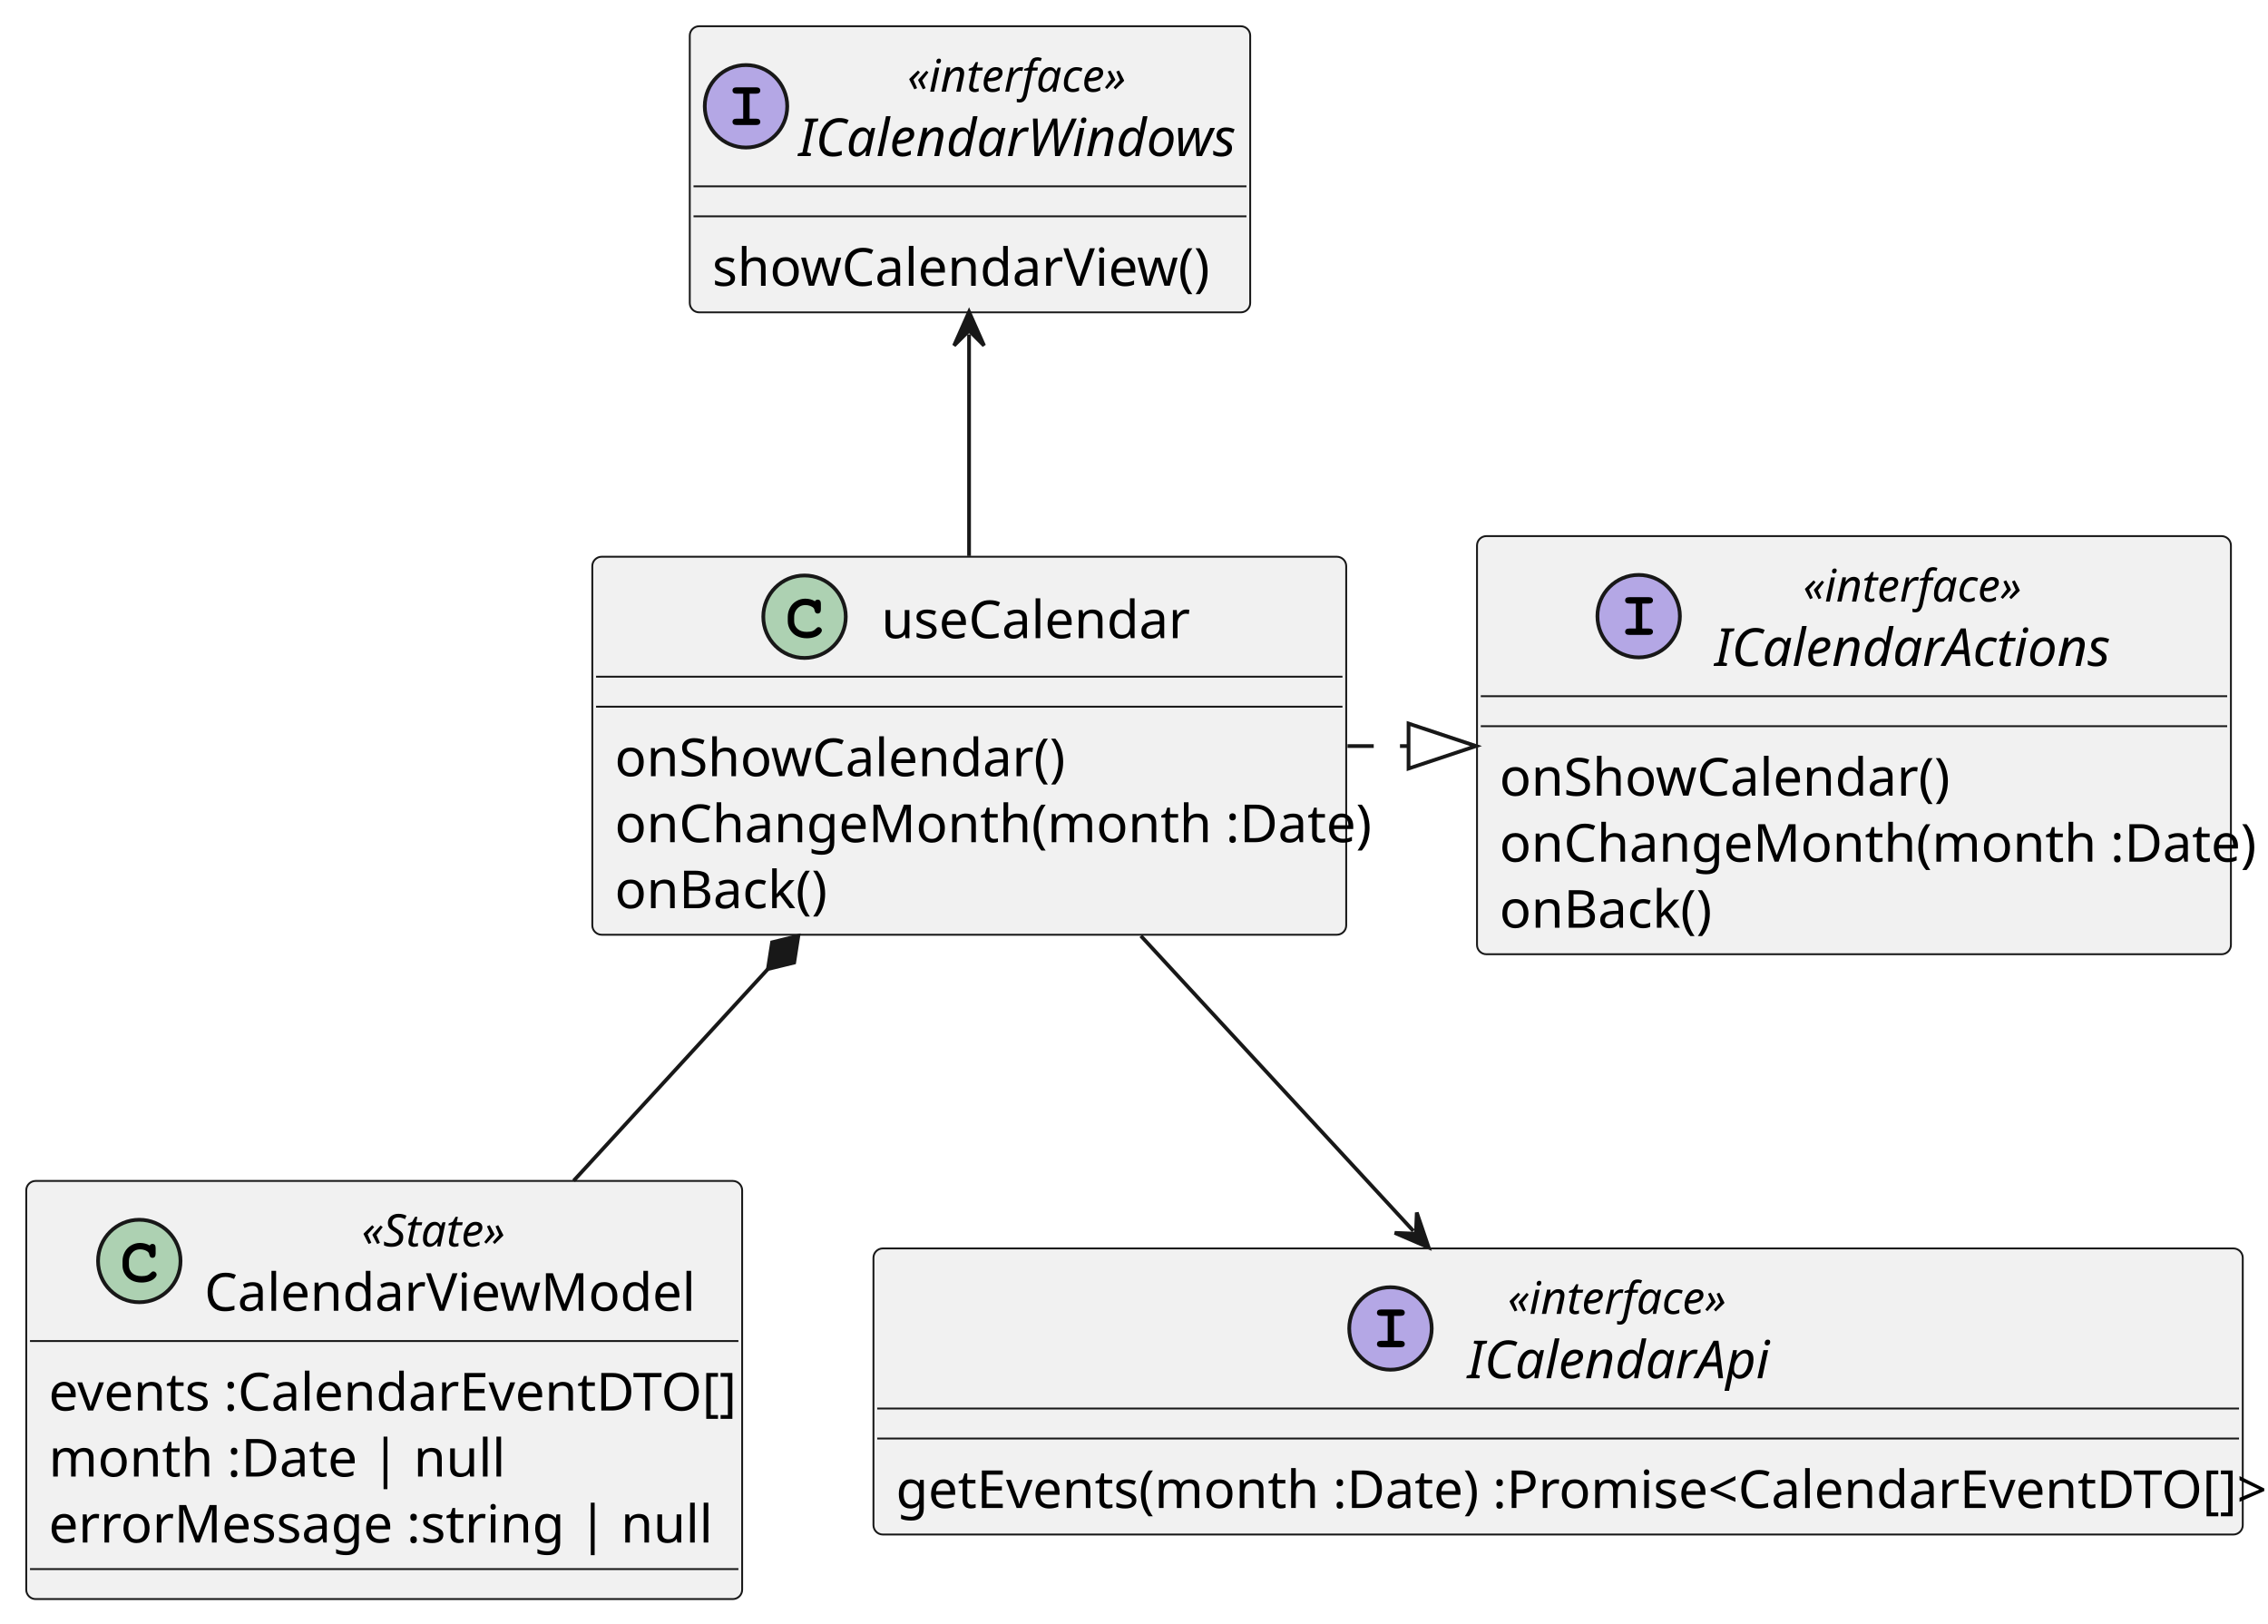
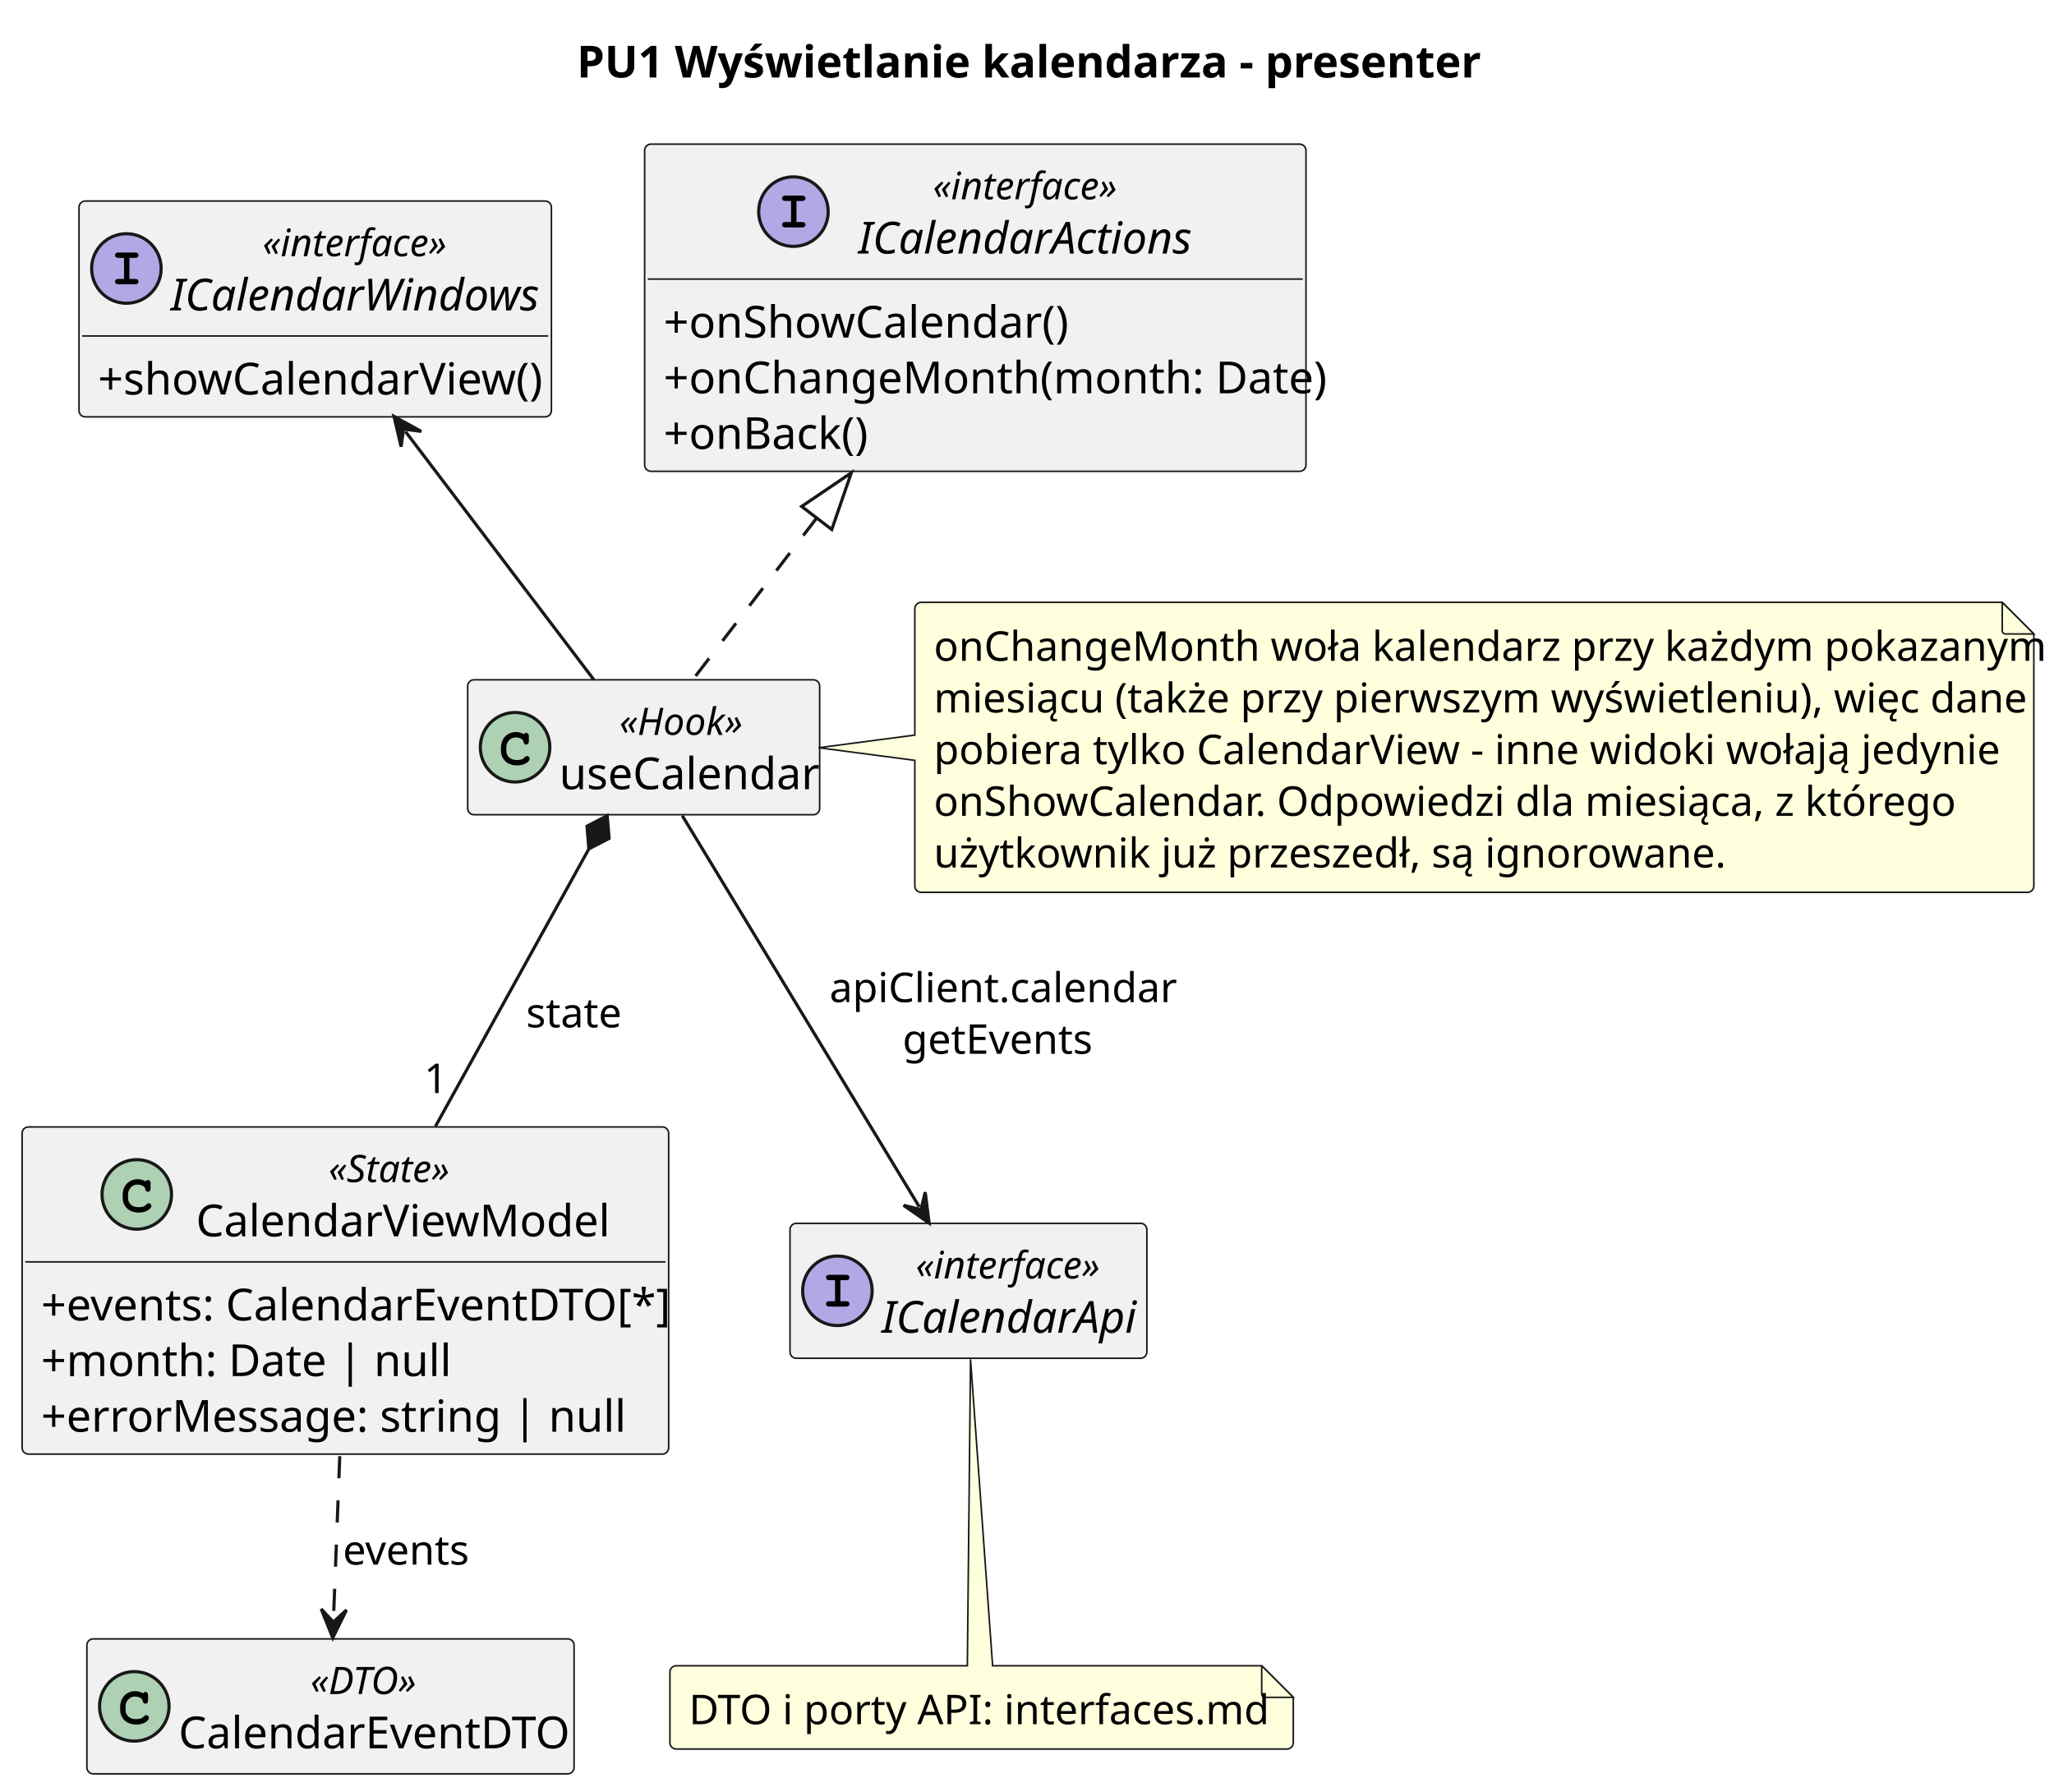
- <svg xmlns="http://www.w3.org/2000/svg" contentStyleType="text/css" data-diagram-type="CLASS" height="433px" preserveAspectRatio="none" style="width:605px;height:433px;background:#FFFFFF;" version="1.1" viewBox="0 0 605 433" width="605px" zoomAndPan="magnify">
+ <svg xmlns="http://www.w3.org/2000/svg" contentStyleType="text/css" data-diagram-type="CLASS" height="567px" preserveAspectRatio="none" style="width:650px;height:567px;background:#FFFFFF;" version="1.1" viewBox="0 0 650 567" width="650px" zoomAndPan="magnify">
  <defs />
  <g>
-     <g class="entity" data-qualified-name="useCalendar" data-source-line="1" id="ent0002">
-       <rect fill="#F1F1F1" height="100.828" rx="2.5" ry="2.5" style="stroke:#181818;stroke-width:0.5;" width="201.109" x="158" y="148.5" />
-       <ellipse cx="214.612" cy="164.5" fill="#ADD1B2" rx="11" ry="11" style="stroke:#181818;stroke-width:1;" />
-       <path d="M217.377,160.375 Q217.534,160.156 217.721,160.047 Q217.909,159.938 218.127,159.938 Q218.502,159.938 218.737,160.203 Q218.971,160.453 218.971,161.062 L218.971,162.516 Q218.971,163.125 218.737,163.391 Q218.502,163.656 218.127,163.656 Q217.784,163.656 217.581,163.453 Q217.377,163.266 217.268,162.75 Q217.221,162.391 217.034,162.203 Q216.706,161.828 216.096,161.609 Q215.487,161.391 214.862,161.391 Q214.096,161.391 213.456,161.719 Q212.831,162.047 212.331,162.797 Q211.846,163.547 211.846,164.578 L211.846,165.672 Q211.846,166.906 212.737,167.734 Q213.627,168.547 215.221,168.547 Q216.159,168.547 216.815,168.297 Q217.206,168.141 217.627,167.703 Q217.893,167.438 218.034,167.359 Q218.19,167.281 218.393,167.281 Q218.721,167.281 218.971,167.547 Q219.237,167.797 219.237,168.141 Q219.237,168.484 218.893,168.891 Q218.393,169.469 217.596,169.797 Q216.518,170.25 215.221,170.25 Q213.706,170.25 212.502,169.625 Q211.518,169.125 210.831,168.062 Q210.143,166.984 210.143,165.703 L210.143,164.547 Q210.143,163.219 210.752,162.078 Q211.377,160.922 212.471,160.312 Q213.565,159.688 214.799,159.688 Q215.534,159.688 216.174,159.859 Q216.831,160.016 217.377,160.375 Z " fill="#000000" />
-       <text fill="#000000" font-family="sans-serif" font-size="14" lengthAdjust="spacing" textLength="79.386" x="235.112" y="170.228">useCalendar</text>
-       <line style="stroke:#181818;stroke-width:0.5;" x1="159" x2="358.109" y1="180.5" y2="180.5" />
-       <line style="stroke:#181818;stroke-width:0.5;" x1="159" x2="358.109" y1="188.5" y2="188.5" />
-       <text fill="#000000" font-family="sans-serif" font-size="14" lengthAdjust="spacing" textLength="116.731" x="164" y="207.033">onShowCalendar()</text>
-       <text fill="#000000" font-family="sans-serif" font-size="14" lengthAdjust="spacing" textLength="189.109" x="164" y="224.643">onChangeMonth(month :Date)</text>
-       <text fill="#000000" font-family="sans-serif" font-size="14" lengthAdjust="spacing" textLength="56.02" x="164" y="242.252">onBack()</text>
+     <g class="title" data-source-line="13">
+       <text fill="#000000" font-family="sans-serif" font-size="14" font-weight="bold" lengthAdjust="spacing" textLength="271.551" x="182.534" y="24.533">PU1 Wyświetlanie kalendarza - presenter</text>
    </g>
-     <g class="entity" data-qualified-name="CalendarViewModel" data-source-line="7" id="ent0003">
-       <rect fill="#F1F1F1" height="111.531" rx="2.5" ry="2.5" style="stroke:#181818;stroke-width:0.5;" width="190.972" x="7" y="315" />
-       <ellipse cx="37.157" cy="336.352" fill="#ADD1B2" rx="11" ry="11" style="stroke:#181818;stroke-width:1;" />
-       <path d="M39.923,332.227 Q40.079,332.008 40.267,331.898 Q40.454,331.789 40.673,331.789 Q41.048,331.789 41.282,332.055 Q41.517,332.305 41.517,332.914 L41.517,334.367 Q41.517,334.977 41.282,335.242 Q41.048,335.508 40.673,335.508 Q40.329,335.508 40.126,335.305 Q39.923,335.117 39.813,334.602 Q39.767,334.242 39.579,334.055 Q39.251,333.68 38.642,333.461 Q38.032,333.242 37.407,333.242 Q36.642,333.242 36.001,333.57 Q35.376,333.898 34.876,334.648 Q34.392,335.398 34.392,336.43 L34.392,337.523 Q34.392,338.758 35.282,339.586 Q36.173,340.398 37.767,340.398 Q38.704,340.398 39.36,340.148 Q39.751,339.992 40.173,339.555 Q40.438,339.289 40.579,339.211 Q40.735,339.133 40.938,339.133 Q41.267,339.133 41.517,339.398 Q41.782,339.648 41.782,339.992 Q41.782,340.336 41.438,340.742 Q40.938,341.32 40.142,341.648 Q39.063,342.102 37.767,342.102 Q36.251,342.102 35.048,341.477 Q34.063,340.977 33.376,339.914 Q32.688,338.836 32.688,337.555 L32.688,336.398 Q32.688,335.07 33.298,333.93 Q33.923,332.773 35.017,332.164 Q36.11,331.539 37.345,331.539 Q38.079,331.539 38.72,331.711 Q39.376,331.867 39.923,332.227 Z " fill="#000000" />
-       <text fill="#000000" font-family="sans-serif" font-size="12" font-style="italic" lengthAdjust="spacing" textLength="41.367" x="96.486" y="332.457">«State»</text>
-       <text fill="#000000" font-family="sans-serif" font-size="14" lengthAdjust="spacing" textLength="125.289" x="54.525" y="349.627">CalendarViewModel</text>
-       <line style="stroke:#181818;stroke-width:0.5;" x1="8" x2="196.972" y1="357.703" y2="357.703" />
-       <text fill="#000000" font-family="sans-serif" font-size="14" lengthAdjust="spacing" textLength="178.972" x="13" y="376.236">events :CalendarEventDTO[]</text>
-       <text fill="#000000" font-family="sans-serif" font-size="14" lengthAdjust="spacing" textLength="109.471" x="13" y="393.846">month :Date | null</text>
-       <text fill="#000000" font-family="sans-serif" font-size="14" lengthAdjust="spacing" textLength="161.588" x="13" y="411.455">errorMessage :string | null</text>
-       <line style="stroke:#181818;stroke-width:0.5;" x1="8" x2="196.972" y1="418.531" y2="418.531" />
+     <g class="entity" data-qualified-name="ICalendarActions" data-source-line="15" id="ent0002">
+       <rect fill="#F1F1F1" height="103.531" rx="2" ry="2" style="stroke:#181818;stroke-width:0.5;" width="209.285" x="204" y="45.609" />
+       <ellipse cx="251.086" cy="66.961" fill="#B4A7E5" rx="11" ry="11" style="stroke:#181818;stroke-width:1;" />
+       <path d="M252.039,63.602 L252.039,70.258 L253.758,70.258 Q254.367,70.258 254.633,70.492 Q254.898,70.727 254.898,71.117 Q254.898,71.492 254.633,71.727 Q254.367,71.961 253.758,71.961 L248.617,71.961 Q248.008,71.961 247.742,71.727 Q247.477,71.492 247.477,71.102 Q247.477,70.727 247.742,70.492 Q248.008,70.258 248.617,70.258 L250.336,70.258 L250.336,63.602 L248.617,63.602 Q248.008,63.602 247.742,63.367 Q247.477,63.133 247.477,62.742 Q247.477,62.367 247.742,62.133 Q248.008,61.898 248.617,61.898 L253.758,61.898 Q254.367,61.898 254.633,62.133 Q254.898,62.367 254.898,62.742 Q254.898,63.133 254.633,63.367 Q254.367,63.602 253.758,63.602 L252.039,63.602 Z " fill="#000000" />
+       <text fill="#000000" font-family="sans-serif" font-size="12" font-style="italic" lengthAdjust="spacing" textLength="59.373" x="295.206" y="63.066">«interface»</text>
+       <text fill="#000000" font-family="sans-serif" font-size="14" font-style="italic" lengthAdjust="spacing" textLength="106.613" x="271.586" y="80.236">ICalendarActions</text>
+       <line style="stroke:#181818;stroke-width:0.5;" x1="205" x2="412.285" y1="88.312" y2="88.312" />
+       <text fill="#000000" font-family="sans-serif" font-size="14" lengthAdjust="spacing" textLength="124.906" x="210" y="106.846">+onShowCalendar()</text>
+       <text fill="#000000" font-family="sans-serif" font-size="14" lengthAdjust="spacing" textLength="197.285" x="210" y="124.455">+onChangeMonth(month: Date)</text>
+       <text fill="#000000" font-family="sans-serif" font-size="14" lengthAdjust="spacing" textLength="64.196" x="210" y="142.065">+onBack()</text>
    </g>
-     <g class="entity" data-qualified-name="ICalendarActions" data-source-line="13" id="ent0004">
-       <rect fill="#F1F1F1" height="111.531" rx="2.5" ry="2.5" style="stroke:#181818;stroke-width:0.5;" width="201.109" x="394" y="143" />
-       <ellipse cx="437.123" cy="164.352" fill="#B4A7E5" rx="11" ry="11" style="stroke:#181818;stroke-width:1;" />
-       <path d="M438.076,160.992 L438.076,167.648 L439.795,167.648 Q440.404,167.648 440.67,167.883 Q440.936,168.117 440.936,168.508 Q440.936,168.883 440.67,169.117 Q440.404,169.352 439.795,169.352 L434.654,169.352 Q434.045,169.352 433.779,169.117 Q433.514,168.883 433.514,168.492 Q433.514,168.117 433.779,167.883 Q434.045,167.648 434.654,167.648 L436.373,167.648 L436.373,160.992 L434.654,160.992 Q434.045,160.992 433.779,160.758 Q433.514,160.523 433.514,160.133 Q433.514,159.758 433.779,159.523 Q434.045,159.289 434.654,159.289 L439.795,159.289 Q440.404,159.289 440.67,159.523 Q440.936,159.758 440.936,160.133 Q440.936,160.523 440.67,160.758 Q440.404,160.992 439.795,160.992 L438.076,160.992 Z " fill="#000000" />
-       <text fill="#000000" font-family="sans-serif" font-size="12" font-style="italic" lengthAdjust="spacing" textLength="59.373" x="480.993" y="160.457">«interface»</text>
-       <text fill="#000000" font-family="sans-serif" font-size="14" font-style="italic" lengthAdjust="spacing" textLength="106.613" x="457.373" y="177.627">ICalendarActions</text>
-       <line style="stroke:#181818;stroke-width:0.5;" x1="395" x2="594.109" y1="185.703" y2="185.703" />
-       <line style="stroke:#181818;stroke-width:0.5;" x1="395" x2="594.109" y1="193.703" y2="193.703" />
-       <text fill="#000000" font-family="sans-serif" font-size="14" lengthAdjust="spacing" textLength="116.731" x="400" y="212.236">onShowCalendar()</text>
-       <text fill="#000000" font-family="sans-serif" font-size="14" lengthAdjust="spacing" textLength="189.109" x="400" y="229.846">onChangeMonth(month :Date)</text>
-       <text fill="#000000" font-family="sans-serif" font-size="14" lengthAdjust="spacing" textLength="56.02" x="400" y="247.455">onBack()</text>
+     <g class="entity" data-qualified-name="ICalendarWindows" data-source-line="21" id="ent0003">
+       <rect fill="#F1F1F1" height="68.312" rx="2" ry="2" style="stroke:#181818;stroke-width:0.5;" width="149.496" x="25" y="63.609" />
+       <ellipse cx="40" cy="84.961" fill="#B4A7E5" rx="11" ry="11" style="stroke:#181818;stroke-width:1;" />
+       <path d="M40.953,81.602 L40.953,88.258 L42.672,88.258 Q43.281,88.258 43.547,88.492 Q43.812,88.727 43.812,89.117 Q43.812,89.492 43.547,89.727 Q43.281,89.961 42.672,89.961 L37.531,89.961 Q36.922,89.961 36.656,89.727 Q36.391,89.492 36.391,89.102 Q36.391,88.727 36.656,88.492 Q36.922,88.258 37.531,88.258 L39.25,88.258 L39.25,81.602 L37.531,81.602 Q36.922,81.602 36.656,81.367 Q36.391,81.133 36.391,80.742 Q36.391,80.367 36.656,80.133 Q36.922,79.898 37.531,79.898 L42.672,79.898 Q43.281,79.898 43.547,80.133 Q43.812,80.367 43.812,80.742 Q43.812,81.133 43.547,81.367 Q43.281,81.602 42.672,81.602 L40.953,81.602 Z " fill="#000000" />
+       <text fill="#000000" font-family="sans-serif" font-size="12" font-style="italic" lengthAdjust="spacing" textLength="59.373" x="83.061" y="81.066">«interface»</text>
+       <text fill="#000000" font-family="sans-serif" font-size="14" font-style="italic" lengthAdjust="spacing" textLength="117.496" x="54" y="98.236">ICalendarWindows</text>
+       <line style="stroke:#181818;stroke-width:0.5;" x1="26" x2="173.496" y1="106.312" y2="106.312" />
+       <text fill="#000000" font-family="sans-serif" font-size="14" lengthAdjust="spacing" textLength="137.341" x="31" y="124.846">+showCalendarView()</text>
    </g>
-     <g class="entity" data-qualified-name="ICalendarApi" data-source-line="22" id="ent0007">
-       <rect fill="#F1F1F1" height="76.312" rx="2.5" ry="2.5" style="stroke:#181818;stroke-width:0.5;" width="365.268" x="233" y="333" />
-       <ellipse cx="370.915" cy="354.352" fill="#B4A7E5" rx="11" ry="11" style="stroke:#181818;stroke-width:1;" />
-       <path d="M371.868,350.992 L371.868,357.648 L373.587,357.648 Q374.196,357.648 374.462,357.883 Q374.728,358.117 374.728,358.508 Q374.728,358.883 374.462,359.117 Q374.196,359.352 373.587,359.352 L368.446,359.352 Q367.837,359.352 367.571,359.117 Q367.306,358.883 367.306,358.492 Q367.306,358.117 367.571,357.883 Q367.837,357.648 368.446,357.648 L370.165,357.648 L370.165,350.992 L368.446,350.992 Q367.837,350.992 367.571,350.758 Q367.306,350.523 367.306,350.133 Q367.306,349.758 367.571,349.523 Q367.837,349.289 368.446,349.289 L373.587,349.289 Q374.196,349.289 374.462,349.523 Q374.728,349.758 374.728,350.133 Q374.728,350.523 374.462,350.758 Q374.196,350.992 373.587,350.992 L371.868,350.992 Z " fill="#000000" />
-       <text fill="#000000" font-family="sans-serif" font-size="12" font-style="italic" lengthAdjust="spacing" textLength="59.373" x="402.197" y="350.457">«interface»</text>
-       <text fill="#000000" font-family="sans-serif" font-size="14" font-style="italic" lengthAdjust="spacing" textLength="80.938" x="391.415" y="367.627">ICalendarApi</text>
-       <line style="stroke:#181818;stroke-width:0.5;" x1="234" x2="597.268" y1="375.703" y2="375.703" />
-       <line style="stroke:#181818;stroke-width:0.5;" x1="234" x2="597.268" y1="383.703" y2="383.703" />
-       <text fill="#000000" font-family="sans-serif" font-size="14" lengthAdjust="spacing" textLength="353.268" x="239" y="402.236">getEvents(month :Date) :Promise&lt;CalendarEventDTO[]&gt;</text>
+     <g class="entity" data-qualified-name="useCalendar" data-source-line="25" id="ent0004">
+       <rect fill="#F1F1F1" height="42.703" rx="2" ry="2" style="stroke:#181818;stroke-width:0.5;" width="111.386" x="148" y="215.109" />
+       <ellipse cx="163" cy="236.461" fill="#ADD1B2" rx="11" ry="11" style="stroke:#181818;stroke-width:1;" />
+       <path d="M165.766,232.336 Q165.922,232.117 166.109,232.008 Q166.297,231.898 166.516,231.898 Q166.891,231.898 167.125,232.164 Q167.359,232.414 167.359,233.023 L167.359,234.477 Q167.359,235.086 167.125,235.352 Q166.891,235.617 166.516,235.617 Q166.172,235.617 165.969,235.414 Q165.766,235.227 165.656,234.711 Q165.609,234.352 165.422,234.164 Q165.094,233.789 164.484,233.57 Q163.875,233.352 163.25,233.352 Q162.484,233.352 161.844,233.68 Q161.219,234.008 160.719,234.758 Q160.234,235.508 160.234,236.539 L160.234,237.633 Q160.234,238.867 161.125,239.695 Q162.016,240.508 163.609,240.508 Q164.547,240.508 165.203,240.258 Q165.594,240.102 166.016,239.664 Q166.281,239.398 166.422,239.32 Q166.578,239.242 166.781,239.242 Q167.109,239.242 167.359,239.508 Q167.625,239.758 167.625,240.102 Q167.625,240.445 167.281,240.852 Q166.781,241.43 165.984,241.758 Q164.906,242.211 163.609,242.211 Q162.094,242.211 160.891,241.586 Q159.906,241.086 159.219,240.023 Q158.531,238.945 158.531,237.664 L158.531,236.508 Q158.531,235.18 159.141,234.039 Q159.766,232.883 160.859,232.273 Q161.953,231.648 163.188,231.648 Q163.922,231.648 164.562,231.82 Q165.219,231.977 165.766,232.336 Z " fill="#000000" />
+       <text fill="#000000" font-family="sans-serif" font-size="12" font-style="italic" lengthAdjust="spacing" textLength="41.361" x="196.012" y="232.566">«Hook»</text>
+       <text fill="#000000" font-family="sans-serif" font-size="14" lengthAdjust="spacing" textLength="79.386" x="177" y="249.736">useCalendar</text>
    </g>
-     <g class="entity" data-qualified-name="ICalendarWindows" data-source-line="23" id="ent0009">
-       <rect fill="#F1F1F1" height="76.312" rx="2.5" ry="2.5" style="stroke:#181818;stroke-width:0.5;" width="149.496" x="184" y="7" />
-       <ellipse cx="199" cy="28.352" fill="#B4A7E5" rx="11" ry="11" style="stroke:#181818;stroke-width:1;" />
-       <path d="M199.953,24.992 L199.953,31.648 L201.672,31.648 Q202.281,31.648 202.547,31.883 Q202.812,32.117 202.812,32.508 Q202.812,32.883 202.547,33.117 Q202.281,33.352 201.672,33.352 L196.531,33.352 Q195.922,33.352 195.656,33.117 Q195.391,32.883 195.391,32.492 Q195.391,32.117 195.656,31.883 Q195.922,31.648 196.531,31.648 L198.25,31.648 L198.25,24.992 L196.531,24.992 Q195.922,24.992 195.656,24.758 Q195.391,24.523 195.391,24.133 Q195.391,23.758 195.656,23.523 Q195.922,23.289 196.531,23.289 L201.672,23.289 Q202.281,23.289 202.547,23.523 Q202.812,23.758 202.812,24.133 Q202.812,24.523 202.547,24.758 Q202.281,24.992 201.672,24.992 L199.953,24.992 Z " fill="#000000" />
-       <text fill="#000000" font-family="sans-serif" font-size="12" font-style="italic" lengthAdjust="spacing" textLength="59.373" x="242.061" y="24.457">«interface»</text>
-       <text fill="#000000" font-family="sans-serif" font-size="14" font-style="italic" lengthAdjust="spacing" textLength="117.496" x="213" y="41.627">ICalendarWindows</text>
-       <line style="stroke:#181818;stroke-width:0.5;" x1="185" x2="332.496" y1="49.703" y2="49.703" />
-       <line style="stroke:#181818;stroke-width:0.5;" x1="185" x2="332.496" y1="57.703" y2="57.703" />
-       <text fill="#000000" font-family="sans-serif" font-size="14" lengthAdjust="spacing" textLength="129.165" x="190" y="76.236">showCalendarView()</text>
+     <g class="entity" data-qualified-name="CalendarViewModel" data-source-line="27" id="ent0005">
+       <rect fill="#F1F1F1" height="103.531" rx="2" ry="2" style="stroke:#181818;stroke-width:0.5;" width="204.596" x="7" y="356.609" />
+       <ellipse cx="43.288" cy="377.961" fill="#ADD1B2" rx="11" ry="11" style="stroke:#181818;stroke-width:1;" />
+       <path d="M46.054,373.836 Q46.21,373.617 46.397,373.508 Q46.585,373.398 46.804,373.398 Q47.179,373.398 47.413,373.664 Q47.647,373.914 47.647,374.523 L47.647,375.977 Q47.647,376.586 47.413,376.852 Q47.179,377.117 46.804,377.117 Q46.46,377.117 46.257,376.914 Q46.054,376.727 45.944,376.211 Q45.897,375.852 45.71,375.664 Q45.382,375.289 44.772,375.07 Q44.163,374.852 43.538,374.852 Q42.772,374.852 42.132,375.18 Q41.507,375.508 41.007,376.258 Q40.522,377.008 40.522,378.039 L40.522,379.133 Q40.522,380.367 41.413,381.195 Q42.304,382.008 43.897,382.008 Q44.835,382.008 45.491,381.758 Q45.882,381.602 46.304,381.164 Q46.569,380.898 46.71,380.82 Q46.866,380.742 47.069,380.742 Q47.397,380.742 47.647,381.008 Q47.913,381.258 47.913,381.602 Q47.913,381.945 47.569,382.352 Q47.069,382.93 46.272,383.258 Q45.194,383.711 43.897,383.711 Q42.382,383.711 41.179,383.086 Q40.194,382.586 39.507,381.523 Q38.819,380.445 38.819,379.164 L38.819,378.008 Q38.819,376.68 39.429,375.539 Q40.054,374.383 41.147,373.773 Q42.241,373.148 43.475,373.148 Q44.21,373.148 44.85,373.32 Q45.507,373.477 46.054,373.836 Z " fill="#000000" />
+       <text fill="#000000" font-family="sans-serif" font-size="12" font-style="italic" lengthAdjust="spacing" textLength="41.367" x="103.98" y="374.066">«State»</text>
+       <text fill="#000000" font-family="sans-serif" font-size="14" lengthAdjust="spacing" textLength="125.289" x="62.019" y="391.236">CalendarViewModel</text>
+       <line style="stroke:#181818;stroke-width:0.5;" x1="8" x2="210.596" y1="399.312" y2="399.312" />
+       <text fill="#000000" font-family="sans-serif" font-size="14" lengthAdjust="spacing" textLength="192.596" x="13" y="417.846">+events: CalendarEventDTO[*]</text>
+       <text fill="#000000" font-family="sans-serif" font-size="14" lengthAdjust="spacing" textLength="117.647" x="13" y="435.455">+month: Date | null</text>
+       <text fill="#000000" font-family="sans-serif" font-size="14" lengthAdjust="spacing" textLength="169.764" x="13" y="453.065">+errorMessage: string | null</text>
    </g>
-     <g class="link" data-entity-1="ent0002" data-entity-2="ent0004" data-link-type="extension" data-source-line="19" id="lnk5">
-       <path codeLine="19" d="M359.45,199 C370.88,199 364.31,199 375.74,199" fill="none" id="useCalendar-to-ICalendarActions" style="stroke:#181818;stroke-width:1;stroke-dasharray:7,7;" />
-       <polygon fill="none" points="393.74,199,375.74,193,375.74,205,393.74,199" style="stroke:#181818;stroke-width:1;" />
+     <g class="entity" data-qualified-name="ICalendarApi" data-source-line="33" id="ent0006">
+       <rect fill="#F1F1F1" height="42.703" rx="2" ry="2" style="stroke:#181818;stroke-width:0.5;" width="112.938" x="250" y="387.109" />
+       <ellipse cx="265" cy="408.461" fill="#B4A7E5" rx="11" ry="11" style="stroke:#181818;stroke-width:1;" />
+       <path d="M265.953,405.102 L265.953,411.758 L267.672,411.758 Q268.281,411.758 268.547,411.992 Q268.812,412.227 268.812,412.617 Q268.812,412.992 268.547,413.227 Q268.281,413.461 267.672,413.461 L262.531,413.461 Q261.922,413.461 261.656,413.227 Q261.391,412.992 261.391,412.602 Q261.391,412.227 261.656,411.992 Q261.922,411.758 262.531,411.758 L264.25,411.758 L264.25,405.102 L262.531,405.102 Q261.922,405.102 261.656,404.867 Q261.391,404.633 261.391,404.242 Q261.391,403.867 261.656,403.633 Q261.922,403.398 262.531,403.398 L267.672,403.398 Q268.281,403.398 268.547,403.633 Q268.812,403.867 268.812,404.242 Q268.812,404.633 268.547,404.867 Q268.281,405.102 267.672,405.102 L265.953,405.102 Z " fill="#000000" />
+       <text fill="#000000" font-family="sans-serif" font-size="12" font-style="italic" lengthAdjust="spacing" textLength="59.373" x="289.782" y="404.566">«interface»</text>
+       <text fill="#000000" font-family="sans-serif" font-size="14" font-style="italic" lengthAdjust="spacing" textLength="80.938" x="279" y="421.736">ICalendarApi</text>
    </g>
-     <g class="link" data-entity-1="ent0002" data-entity-2="ent0003" data-link-type="composition" data-source-line="20" id="lnk6">
-       <path codeLine="20" d="M204.845,258.47 C186.045,278.95 172.31,293.93 153.02,314.95" fill="none" id="useCalendar-backto-CalendarViewModel" style="stroke:#181818;stroke-width:1;" />
-       <polygon fill="#181818" points="212.96,249.63,205.956,251.345,204.845,258.47,211.849,256.755,212.96,249.63" style="stroke:#181818;stroke-width:1;" />
+     <g class="entity" data-qualified-name="CalendarEventDTO" data-source-line="34" id="ent0007">
+       <rect fill="#F1F1F1" height="42.703" rx="2" ry="2" style="stroke:#181818;stroke-width:0.5;" width="154.165" x="27.5" y="518.609" />
+       <ellipse cx="42.5" cy="539.961" fill="#ADD1B2" rx="11" ry="11" style="stroke:#181818;stroke-width:1;" />
+       <path d="M45.266,535.836 Q45.422,535.617 45.609,535.508 Q45.797,535.398 46.016,535.398 Q46.391,535.398 46.625,535.664 Q46.859,535.914 46.859,536.523 L46.859,537.977 Q46.859,538.586 46.625,538.852 Q46.391,539.117 46.016,539.117 Q45.672,539.117 45.469,538.914 Q45.266,538.727 45.156,538.211 Q45.109,537.852 44.922,537.664 Q44.594,537.289 43.984,537.07 Q43.375,536.852 42.75,536.852 Q41.984,536.852 41.344,537.18 Q40.719,537.508 40.219,538.258 Q39.734,539.008 39.734,540.039 L39.734,541.133 Q39.734,542.367 40.625,543.195 Q41.516,544.008 43.109,544.008 Q44.047,544.008 44.703,543.758 Q45.094,543.602 45.516,543.164 Q45.781,542.898 45.922,542.82 Q46.078,542.742 46.281,542.742 Q46.609,542.742 46.859,543.008 Q47.125,543.258 47.125,543.602 Q47.125,543.945 46.781,544.352 Q46.281,544.93 45.484,545.258 Q44.406,545.711 43.109,545.711 Q41.594,545.711 40.391,545.086 Q39.406,544.586 38.719,543.523 Q38.031,542.445 38.031,541.164 L38.031,540.008 Q38.031,538.68 38.641,537.539 Q39.266,536.383 40.359,535.773 Q41.453,535.148 42.688,535.148 Q43.422,535.148 44.062,535.32 Q44.719,535.477 45.266,535.836 Z " fill="#000000" />
+       <text fill="#000000" font-family="sans-serif" font-size="12" font-style="italic" lengthAdjust="spacing" textLength="38.678" x="98.244" y="536.066">«DTO»</text>
+       <text fill="#000000" font-family="sans-serif" font-size="14" lengthAdjust="spacing" textLength="122.165" x="56.5" y="553.236">CalendarEventDTO</text>
    </g>
-     <g class="link" data-entity-1="ent0002" data-entity-2="ent0007" data-link-type="dependency" data-source-line="22" id="lnk8">
-       <path codeLine="22" d="M304.33,249.63 C328.86,276.19 354.5,303.942 377.03,328.342" fill="none" id="useCalendar-to-ICalendarApi" style="stroke:#181818;stroke-width:1;" />
-       <polygon fill="#181818" points="381.1,332.75,377.933,323.424,377.708,329.077,372.056,328.851,381.1,332.75" style="stroke:#181818;stroke-width:1;" />
+     <g class="entity" data-qualified-name="GMN15" data-source-line="43" id="ent0016">
+       <path d="M289.5,192.609 L289.5,232.609 L259.02,236.609 L289.5,240.609 L289.5,280.367 A2,2 0 0 0 291.5,282.367 L641.619,282.367 A2,2 0 0 0 643.619,280.367 L643.619,200.609 L633.619,190.609 L291.5,190.609 A2,2 0 0 0 289.5,192.609" fill="#FEFFDD" style="stroke:#181818;stroke-width:0.5;" />
+       <path d="M633.619,190.609 L633.619,199.609 A1,1 0 0 0 634.619,200.609 L643.619,200.609 L633.619,190.609" fill="#FEFFDD" style="stroke:#181818;stroke-width:0.5;" />
+       <text fill="#000000" font-family="sans-serif" font-size="13" lengthAdjust="spacing" textLength="333.119" x="295.5" y="209.105">onChangeMonth woła kalendarz przy każdym pokazanym</text>
+       <text fill="#000000" font-family="sans-serif" font-size="13" lengthAdjust="spacing" textLength="330.161" x="295.5" y="225.456">miesiącu (także przy pierwszym wyświetleniu), więc dane</text>
+       <text fill="#000000" font-family="sans-serif" font-size="13" lengthAdjust="spacing" textLength="319.395" x="295.5" y="241.808">pobiera tylko CalendarView - inne widoki wołają jedynie</text>
+       <text fill="#000000" font-family="sans-serif" font-size="13" lengthAdjust="spacing" textLength="311.448" x="295.5" y="258.159">onShowCalendar. Odpowiedzi dla miesiąca, z którego</text>
+       <text fill="#000000" font-family="sans-serif" font-size="13" lengthAdjust="spacing" textLength="238.45" x="295.5" y="274.511">użytkownik już przeszedł, są ignorowane.</text>
    </g>
-     <g class="link" data-entity-1="ent0009" data-entity-2="ent0002" data-link-type="dependency" data-source-line="23" id="lnk11">
-       <path codeLine="23" d="M258.5,89.18 C258.5,108.78 258.5,127.09 258.5,148.29" fill="none" id="ICalendarWindows-backto-useCalendar" style="stroke:#181818;stroke-width:1;" />
-       <polygon fill="#181818" points="258.5,83.18,254.5,92.18,258.5,88.18,262.5,92.18,258.5,83.18" style="stroke:#181818;stroke-width:1;" />
+     <g class="entity" data-qualified-name="GMN18" data-source-line="51" id="ent0019">
+       <path d="M212,529.109 L212,551.461 A2,2 0 0 0 214,553.461 L407.274,553.461 A2,2 0 0 0 409.274,551.461 L409.274,537.109 L399.274,527.109 L314.12,527.109 L307.13,430.129 L306.12,527.109 L214,527.109 A2,2 0 0 0 212,529.109" fill="#FEFFDD" style="stroke:#181818;stroke-width:0.5;" />
+       <path d="M399.274,527.109 L399.274,536.109 A1,1 0 0 0 400.274,537.109 L409.274,537.109 L399.274,527.109" fill="#FEFFDD" style="stroke:#181818;stroke-width:0.5;" />
+       <text fill="#000000" font-family="sans-serif" font-size="13" lengthAdjust="spacing" textLength="176.274" x="218" y="545.605">DTO i porty API: interfaces.md</text>
+     </g>
+     <g class="link" data-entity-1="ent0002" data-entity-2="ent0004" data-link-type="extension" data-source-line="36" id="lnk9">
+       <path codeLine="36" d="M258.452,163.907 C241.082,186.577 232.55,197.699 219.31,214.979" fill="none" id="ICalendarActions-backto-useCalendar" style="stroke:#181818;stroke-width:1;stroke-dasharray:7,7;" />
+       <polygon fill="none" points="269.4,149.619,253.69,160.258,263.215,167.557,269.4,149.619" style="stroke:#181818;stroke-width:1;" />
+     </g>
+     <g class="link" data-entity-1="ent0003" data-entity-2="ent0004" data-link-type="dependency" data-source-line="37" id="lnk11">
+       <path codeLine="37" d="M128.306,136.549 C148.016,162.529 171.2,193.059 187.92,215.079" fill="none" id="ICalendarWindows-backto-useCalendar" style="stroke:#181818;stroke-width:1;" />
+       <polygon fill="#181818" points="124.68,131.769,126.933,141.357,127.702,135.753,133.306,136.522,124.68,131.769" style="stroke:#181818;stroke-width:1;" />
+     </g>
+     <g class="link" data-entity-1="ent0004" data-entity-2="ent0005" data-link-type="composition" data-source-line="38" id="lnk12">
+       <path codeLine="38" d="M186.352,268.62 C172.972,292.81 156.05,323.429 137.81,356.419" fill="none" id="useCalendar-backto-CalendarViewModel" style="stroke:#181818;stroke-width:1;" />
+       <polygon fill="#181818" points="192.16,258.119,185.756,261.434,186.352,268.62,192.756,265.306,192.16,258.119" style="stroke:#181818;stroke-width:1;" />
+       <text fill="#000000" font-family="sans-serif" font-size="13" lengthAdjust="spacing" textLength="28.184" x="166.5" y="325.104">state</text>
+       <text fill="#000000" font-family="sans-serif" font-size="13" lengthAdjust="spacing" textLength="7.23" x="134.186" y="345.882">1</text>
+     </g>
+     <g class="link" data-entity-1="ent0005" data-entity-2="ent0007" data-link-type="dependency" data-source-line="39" id="lnk13">
+       <path codeLine="39" d="M107.52,460.789 C106.75,480.869 106.132,496.774 105.532,512.294" fill="none" id="CalendarViewModel-to-CalendarEventDTO" style="stroke:#181818;stroke-width:1;stroke-dasharray:7,7;" />
+       <polygon fill="#181818" points="105.3,518.289,109.645,509.451,105.493,513.293,101.651,509.142,105.3,518.289" style="stroke:#181818;stroke-width:1;" />
+       <text fill="#000000" font-family="sans-serif" font-size="13" lengthAdjust="spacing" textLength="38.302" x="108.5" y="495.104">events</text>
+     </g>
+     <g class="link" data-entity-1="ent0004" data-entity-2="ent0006" data-link-type="dependency" data-source-line="40" id="lnk14">
+       <path codeLine="40" d="M215.92,258.119 C235.72,290.789 271.101,349.178 290.921,381.897" fill="none" id="useCalendar-to-ICalendarApi" style="stroke:#181818;stroke-width:1;" />
+       <polygon fill="#181818" points="294.03,387.029,292.788,377.259,291.44,382.753,285.946,381.404,294.03,387.029" style="stroke:#181818;stroke-width:1;" />
+       <text fill="#000000" font-family="sans-serif" font-size="13" lengthAdjust="spacing" textLength="104.064" x="262.5" y="317.104">apiClient.calendar</text>
+       <text fill="#000000" font-family="sans-serif" font-size="13" lengthAdjust="spacing" textLength="57.815" x="285.625" y="333.456">getEvents</text>
    </g>
  </g>
</svg>
